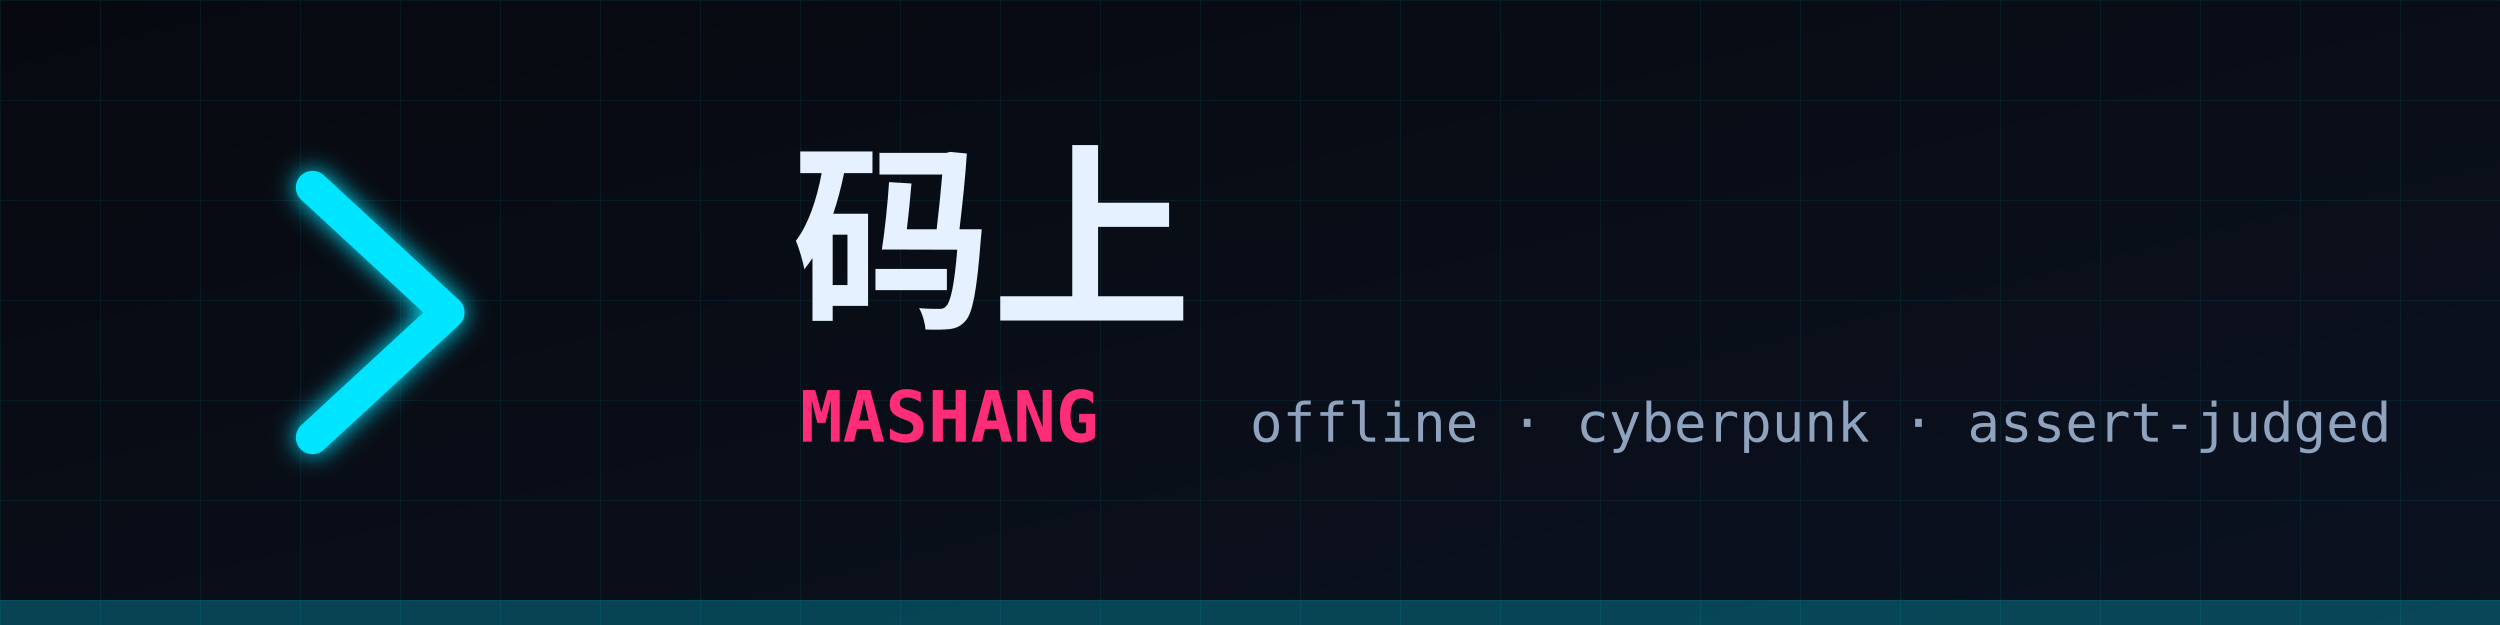
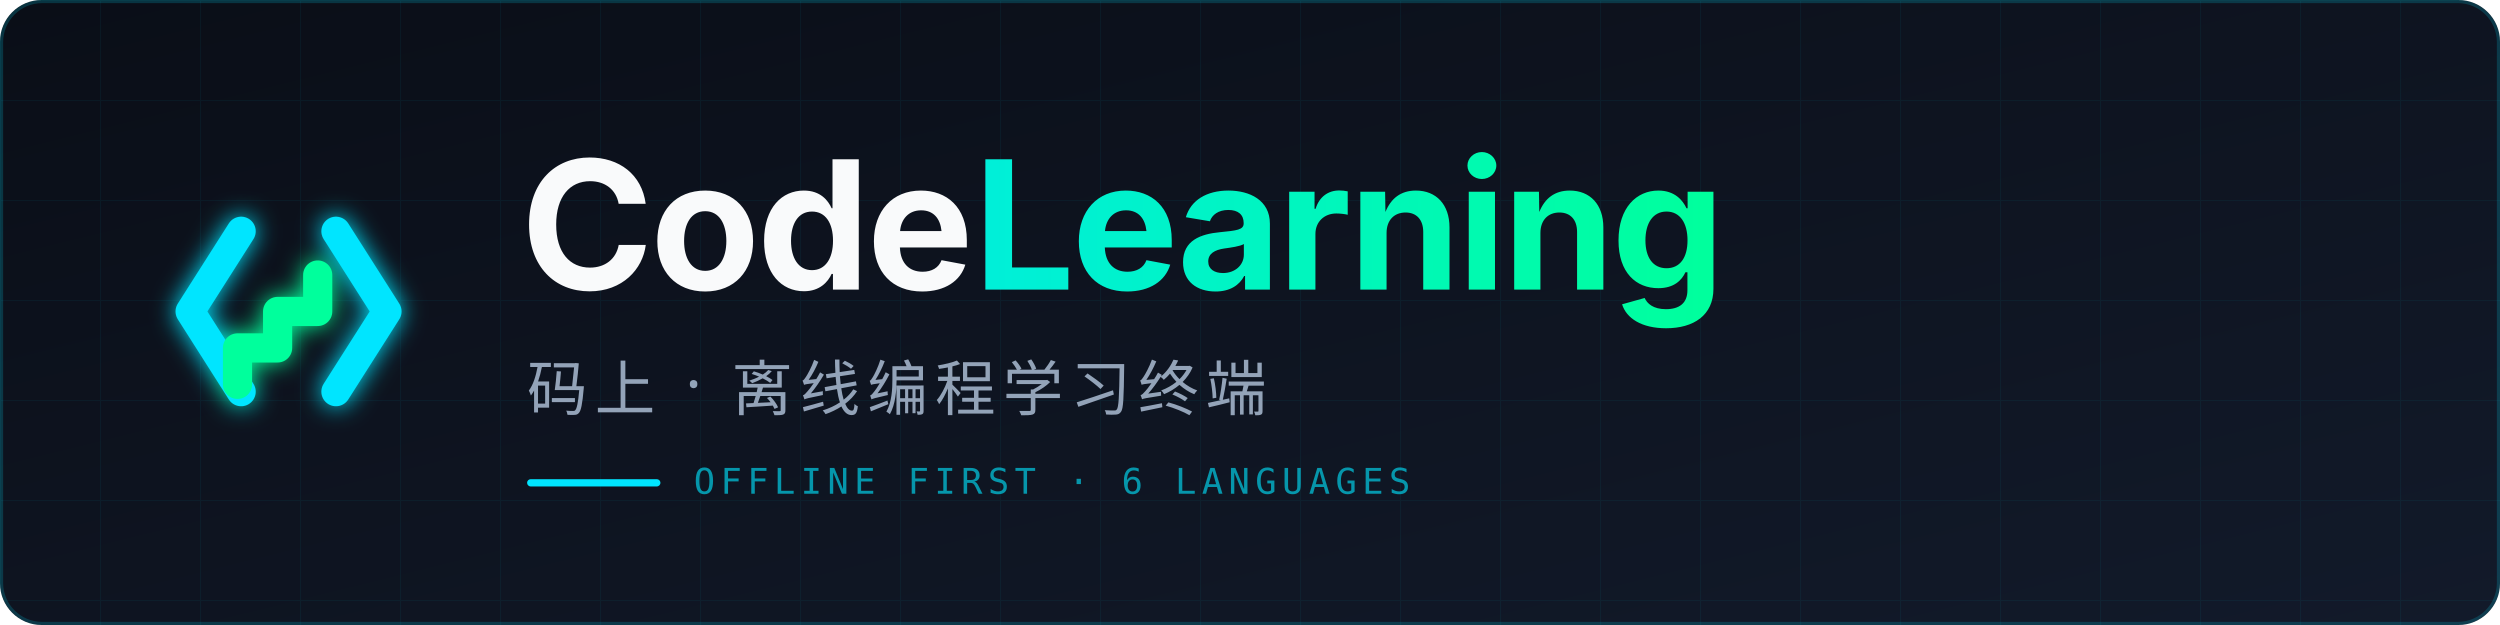
- <svg xmlns="http://www.w3.org/2000/svg" width="1200" height="300" viewBox="0 0 1200 300">
+ <svg xmlns="http://www.w3.org/2000/svg" width="1200" height="300" viewBox="0 0 1200 300" role="img" aria-label="CodeLearning · 码上">
  <defs>
-     <linearGradient id="bg" x1="0" y1="0" x2="1" y2="1">
-       <stop offset="0" stop-color="#07090F" />
-       <stop offset="1" stop-color="#0B1220" />
+     <linearGradient id="cl-bg" x1="0" y1="0" x2="1" y2="1">
+       <stop offset="0" stop-color="#0A0E17" />
+       <stop offset="1" stop-color="#121A2A" />
    </linearGradient>
-     <filter id="glowCyan" x="-50%" y="-50%" width="200%" height="200%">
-       <feGaussianBlur stdDeviation="6" result="b" />
+     <linearGradient id="cl-sweep" x1="0" y1="0" x2="1" y2="0">
+       <stop offset="0" stop-color="#00E5FF" />
+       <stop offset="1" stop-color="#00FF9C" />
+     </linearGradient>
+     <filter id="cl-glow" x="-30%" y="-30%" width="160%" height="160%">
+       <feGaussianBlur stdDeviation="3.2" result="blur" />
      <feMerge>
-         <feMergeNode in="b" />
+         <feMergeNode in="blur" />
        <feMergeNode in="SourceGraphic" />
      </feMerge>
    </filter>
-     <filter id="glowGreen" x="-50%" y="-50%" width="200%" height="200%">
-       <feGaussianBlur stdDeviation="5" result="b" />
-       <feMerge>
-         <feMergeNode in="b" />
-         <feMergeNode in="SourceGraphic" />
-       </feMerge>
-     </filter>
-     <pattern id="grid" width="48" height="48" patternUnits="userSpaceOnUse">
-       <path d="M48 0H0V48" fill="none" stroke="#00E5FF" stroke-opacity="0.07" />
+     <pattern id="cl-grid" width="48" height="48" patternUnits="userSpaceOnUse">
+       <path d="M48 0H0V48" fill="none" stroke="#00E5FF" stroke-opacity="0.05" />
    </pattern>
  </defs>
-   <rect width="1200" height="300" fill="url(#bg)" />
-   <rect width="1200" height="300" fill="url(#grid)" />
-   <g filter="url(#glowCyan)">
-     <path d="M150 90 L215 150 L150 210" fill="none" stroke="#00E5FF" stroke-width="16" stroke-linecap="round" stroke-linejoin="round" />
+   <rect width="1200" height="300" rx="20" fill="url(#cl-bg)" />
+   <rect width="1200" height="300" rx="20" fill="url(#cl-grid)" />
+   <rect x="0.75" y="0.75" width="1198.5" height="298.5" rx="19.5" fill="none" stroke="#00E5FF" stroke-opacity="0.18" stroke-width="1.5" />
+   <g transform="translate(44 55) scale(1.75)" fill="none" stroke-linecap="round" stroke-linejoin="round" filter="url(#cl-glow)">
+     <path d="M41 32 L27 54 L41 76" stroke="#00E5FF" stroke-width="8" />
+     <path d="M67 32 L81 54 L67 76" stroke="#00E5FF" stroke-width="8" />
+     <path d="M40 74 L40 64 L51 64 L51 54 L62 54 L62 44" stroke="#00FF9C" stroke-width="8" />
  </g>
-   <g filter="url(#glowGreen)">
-     <path d="M245 196 L330 196" fill="none" stroke="#00FF9C" stroke-width="16" stroke-linecap="round" />
-   </g>
-   <text x="380" y="150" font-family="Consolas, Menlo, monospace" font-size="96" font-weight="bold" fill="#E6F1FF">码上</text>
-   <text x="384" y="212" font-family="Consolas, Menlo, monospace" font-size="34" font-weight="bold" fill="#FF2D78">MASHANG</text>
-   <text x="600" y="212" font-family="Consolas, Menlo, monospace" font-size="26" fill="#8FA3BF">offline · cyberpunk · assert-judged</text>
-   <rect x="0" y="288" width="1200" height="12" fill="#00E5FF" opacity="0.25" />
+   <text x="250" y="139" font-family="Segoe UI, Inter, 'Helvetica Neue', Arial, sans-serif" font-size="86" font-weight="700" letter-spacing="-1.5" fill="#F9FAFB">Code<tspan fill="url(#cl-sweep)">Learning</tspan>
+   </text>
+   <text x="253" y="197" font-family="Microsoft YaHei, PingFang SC, Noto Sans SC, sans-serif" font-size="29" font-weight="500" letter-spacing="3.5" fill="#93A3B8">码上 · 离线编程学习终端</text>
+   <rect x="253" y="230" width="64" height="3.5" rx="1.75" fill="#00E5FF" />
+   <text x="333" y="237" font-family="Consolas, 'SF Mono', Menlo, monospace" font-size="17" letter-spacing="2.6" fill="#00E5FF" opacity="0.62">OFFLINE FIRST · 6 LANGUAGES</text>
</svg>
